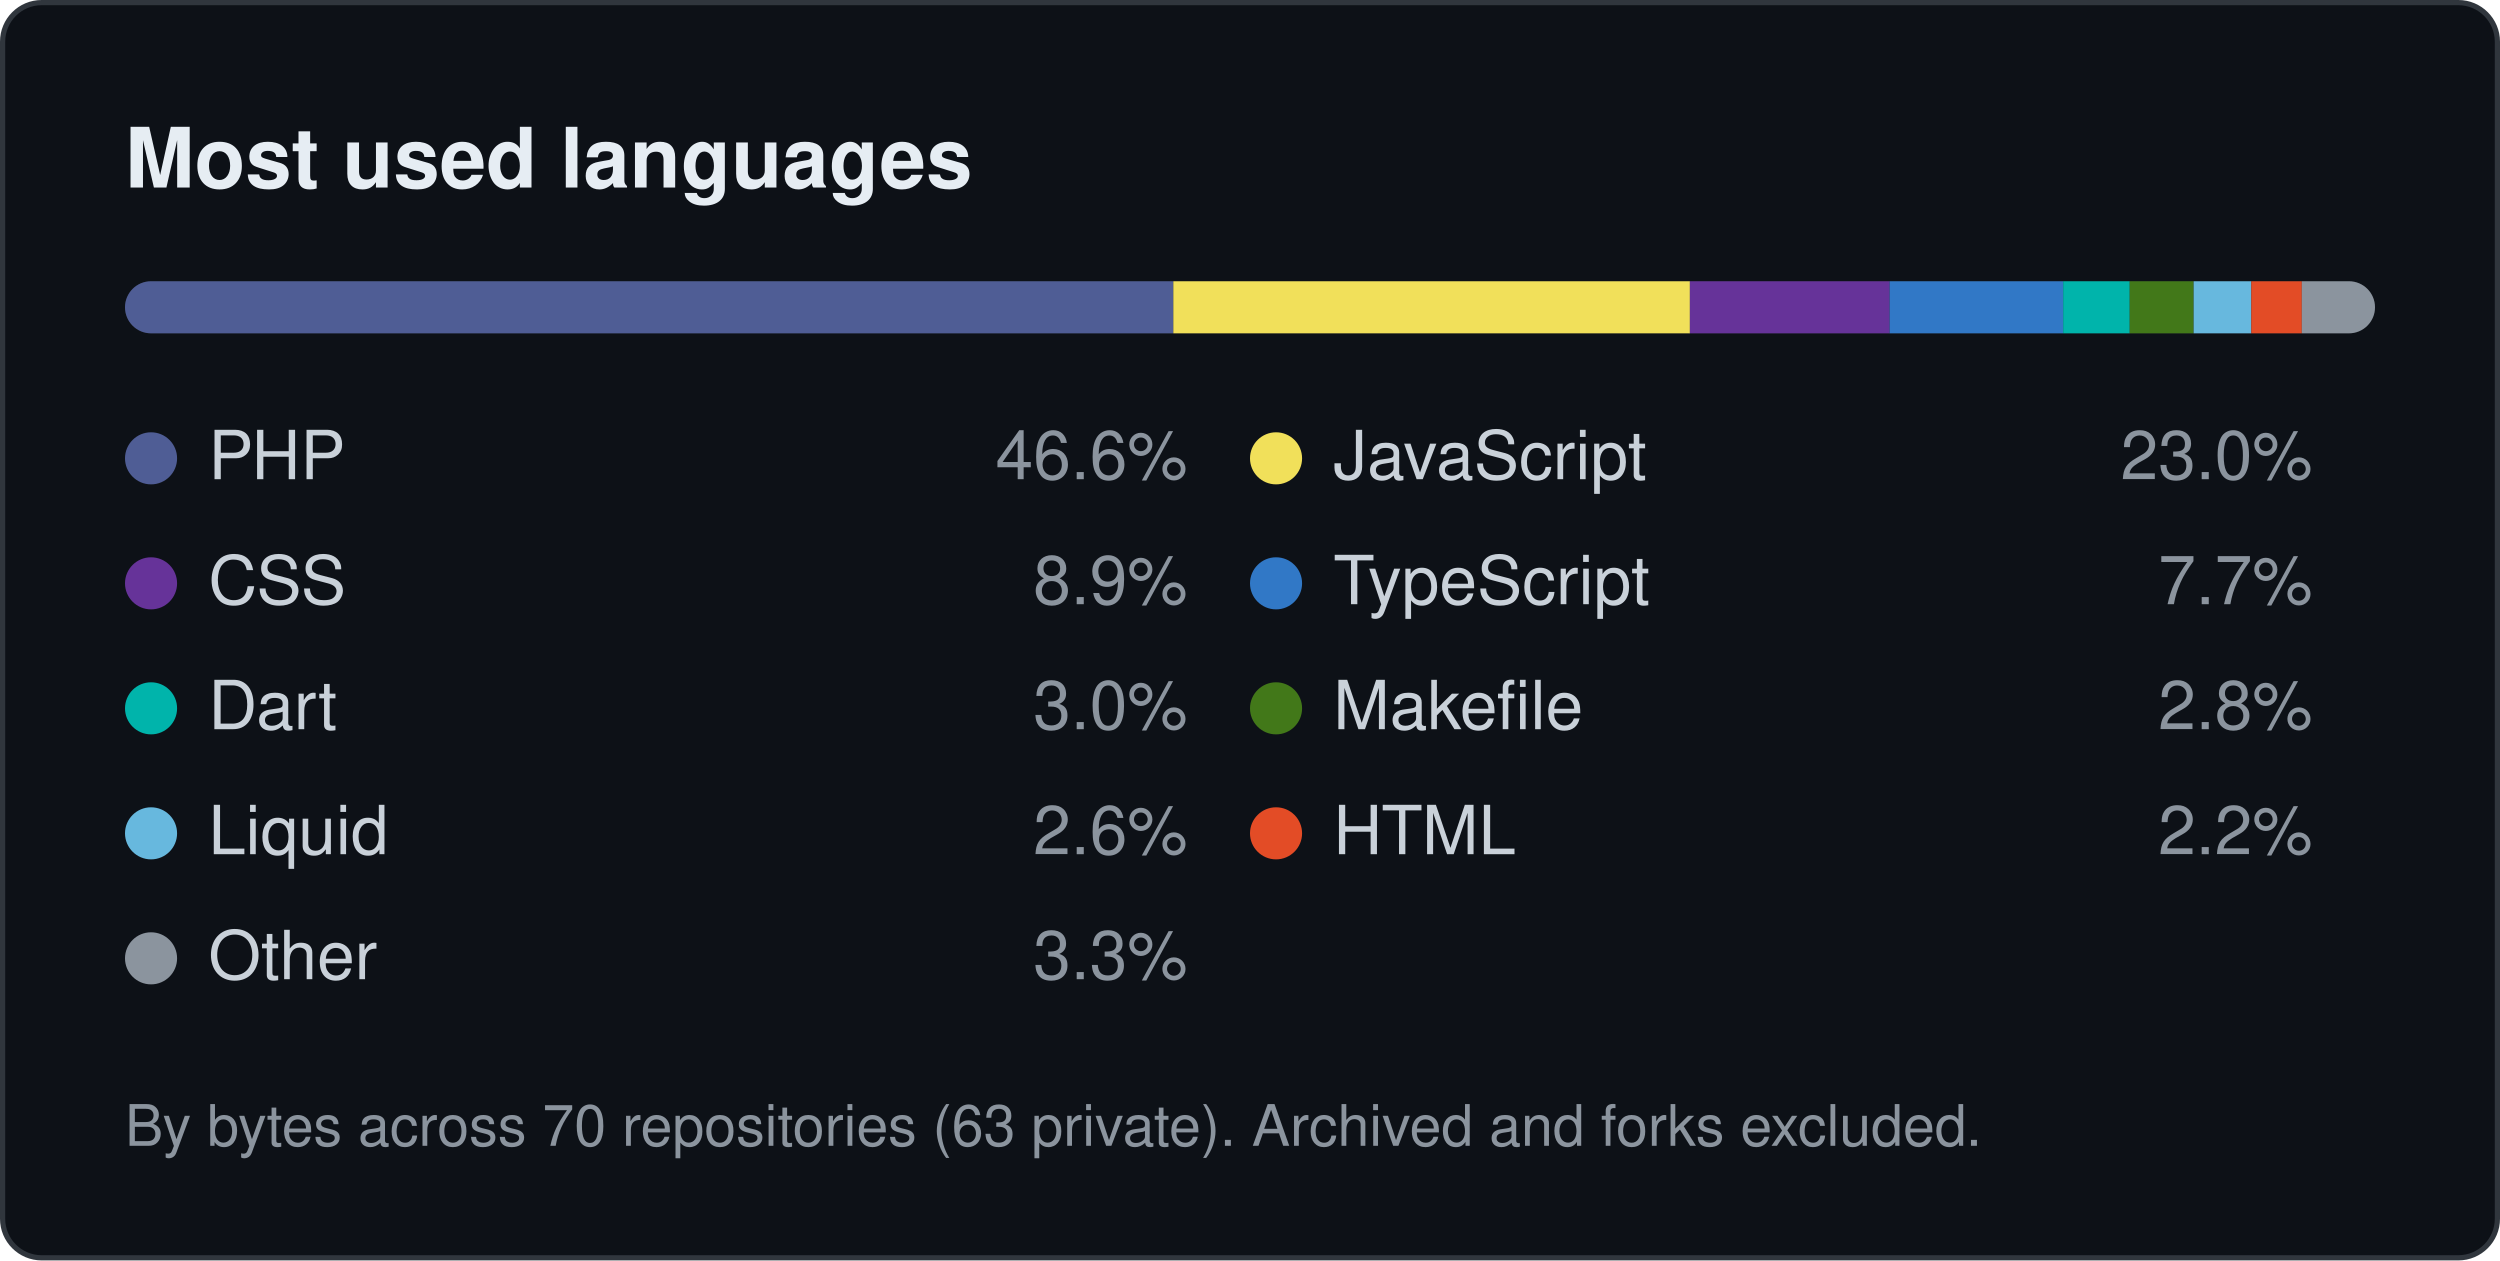
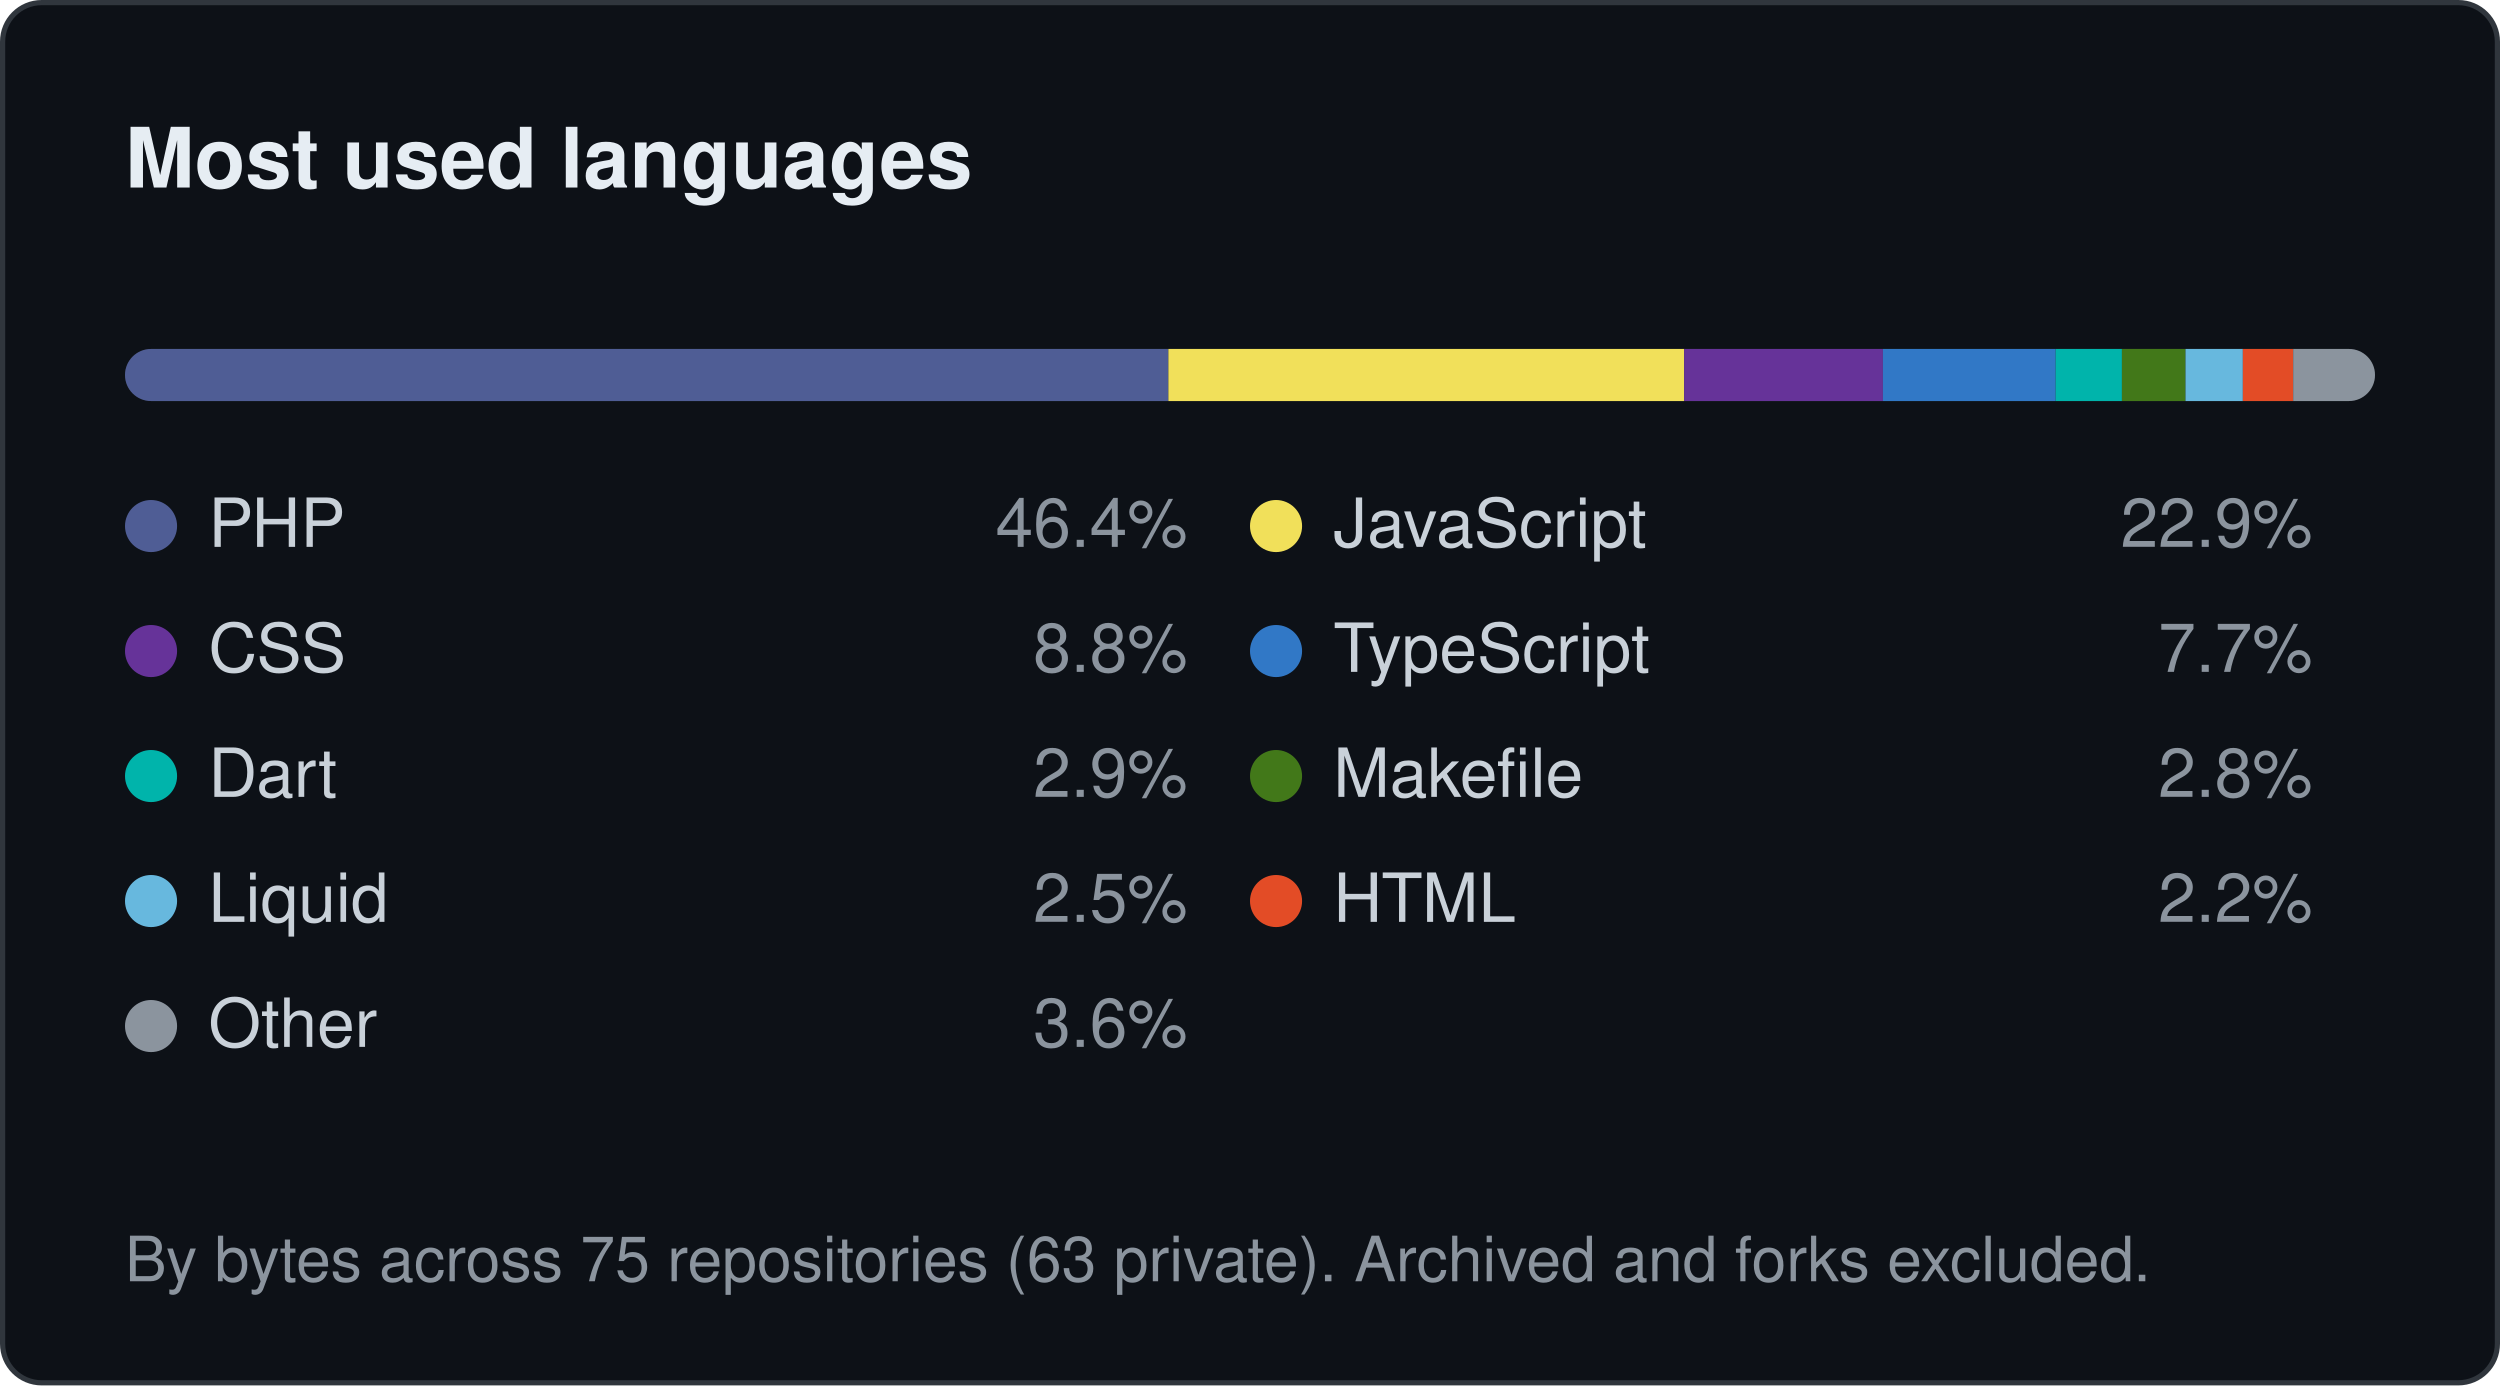
- <svg xmlns="http://www.w3.org/2000/svg" width="480" height="242" viewBox="0 0 480 242" role="img" aria-labelledby="truestats-languages-title truestats-languages-desc">
+ <svg xmlns="http://www.w3.org/2000/svg" width="480" height="266" viewBox="0 0 480 266" role="img" aria-labelledby="truestats-languages-title truestats-languages-desc">
  <style>
    text { font-family: -apple-system, BlinkMacSystemFont, "Segoe UI", Helvetica, Arial, sans-serif; }
    .title { font-size: 16px; font-weight: 600; fill: #e6edf3; }
    .label { font-size: 13px; fill: #8b949e; }
    .value { font-size: 13px; font-weight: 600; fill: #c9d1d9; }
-     .small { font-size: 11px; fill: #8b949e; }
+     .small { font-size: 12px; fill: #8b949e; }
    .big { font-size: 28px; font-weight: 600; fill: #c9d1d9; }
    .accent { fill: #58a6ff; }
    .body { font-size: 13px; fill: #c9d1d9; }
  </style>
-   <rect x="0.5" y="0.5" width="479" height="241" rx="7.5" fill="#0d1117" stroke="#30363d" />
+   <rect x="0.5" y="0.5" width="479" height="265" rx="7.5" fill="#0d1117" stroke="#30363d" />
  <text x="24" y="36" class="title">Most used languages</text>
-   <defs>
-     <clipPath id="truestats-lang-bar">
-       <rect x="24" y="54" width="432" height="10" rx="5" />
-     </clipPath>
-   </defs>
-   <rect x="24" y="54" width="432" height="10" rx="5" fill="#21262d" />
-   <g clip-path="url(#truestats-lang-bar)">
-     <rect x="24.00" y="54" width="201.28" height="10" fill="#4F5D95" />
-     <rect x="225.28" y="54" width="99.18" height="10" fill="#f1e05a" />
-     <rect x="324.46" y="54" width="38.35" height="10" fill="#663399" />
-     <rect x="362.81" y="54" width="33.33" height="10" fill="#3178c6" />
-     <rect x="396.13" y="54" width="12.78" height="10" fill="#00B4AB" />
-     <rect x="408.91" y="54" width="12.26" height="10" fill="#427819" />
-     <rect x="421.18" y="54" width="11.06" height="10" fill="#67b8de" />
-     <rect x="432.24" y="54" width="9.71" height="10" fill="#e34c26" />
-     <rect x="441.95" y="54" width="14.05" height="10" fill="#8b949e" />
+   <g transform="translate(0 13)">
+     <defs>
+       <clipPath id="truestats-lang-bar">
+         <rect x="24" y="54" width="432" height="10" rx="5" />
+       </clipPath>
+     </defs>
+     <rect x="24" y="54" width="432" height="10" rx="5" fill="#21262d" />
+     <g clip-path="url(#truestats-lang-bar)">
+       <rect x="24.00" y="54" width="200.33" height="10" fill="#4F5D95" />
+       <rect x="224.33" y="54" width="99.02" height="10" fill="#f1e05a" />
+       <rect x="323.35" y="54" width="38.17" height="10" fill="#663399" />
+       <rect x="361.52" y="54" width="33.17" height="10" fill="#3178c6" />
+       <rect x="394.69" y="54" width="12.72" height="10" fill="#00B4AB" />
+       <rect x="407.41" y="54" width="12.21" height="10" fill="#427819" />
+       <rect x="419.62" y="54" width="11.01" height="10" fill="#67b8de" />
+       <rect x="430.63" y="54" width="9.66" height="10" fill="#e34c26" />
+       <rect x="440.29" y="54" width="15.71" height="10" fill="#8b949e" />
+     </g>
+     <g>
+       <circle cx="29" cy="88" r="5" fill="#4F5D95" />
+       <text x="40" y="92" class="body">PHP</text>
+       <text x="228" y="92" class="label" text-anchor="end">46.4%</text>
+     </g>
+     <g>
+       <circle cx="245" cy="88" r="5" fill="#f1e05a" />
+       <text x="256" y="92" class="body">JavaScript</text>
+       <text x="444" y="92" class="label" text-anchor="end">22.9%</text>
+     </g>
+     <g>
+       <circle cx="29" cy="112" r="5" fill="#663399" />
+       <text x="40" y="116" class="body">CSS</text>
+       <text x="228" y="116" class="label" text-anchor="end">8.8%</text>
+     </g>
+     <g>
+       <circle cx="245" cy="112" r="5" fill="#3178c6" />
+       <text x="256" y="116" class="body">TypeScript</text>
+       <text x="444" y="116" class="label" text-anchor="end">7.7%</text>
+     </g>
+     <g>
+       <circle cx="29" cy="136" r="5" fill="#00B4AB" />
+       <text x="40" y="140" class="body">Dart</text>
+       <text x="228" y="140" class="label" text-anchor="end">2.9%</text>
+     </g>
+     <g>
+       <circle cx="245" cy="136" r="5" fill="#427819" />
+       <text x="256" y="140" class="body">Makefile</text>
+       <text x="444" y="140" class="label" text-anchor="end">2.8%</text>
+     </g>
+     <g>
+       <circle cx="29" cy="160" r="5" fill="#67b8de" />
+       <text x="40" y="164" class="body">Liquid</text>
+       <text x="228" y="164" class="label" text-anchor="end">2.5%</text>
+     </g>
+     <g>
+       <circle cx="245" cy="160" r="5" fill="#e34c26" />
+       <text x="256" y="164" class="body">HTML</text>
+       <text x="444" y="164" class="label" text-anchor="end">2.2%</text>
+     </g>
+     <g>
+       <circle cx="29" cy="184" r="5" fill="#8b949e" />
+       <text x="40" y="188" class="body">Other</text>
+       <text x="228" y="188" class="label" text-anchor="end">3.6%</text>
+     </g>
  </g>
-   <g>
-     <circle cx="29" cy="88" r="5" fill="#4F5D95" />
-     <text x="40" y="92" class="body">PHP</text>
-     <text x="228" y="92" class="label" text-anchor="end">46.6%</text>
+   <g transform="translate(0 26)">
+     <text x="24" y="220" class="small">By bytes across 75 repositories (63 private). Archived and forks excluded.</text>
  </g>
-   <g>
-     <circle cx="245" cy="88" r="5" fill="#f1e05a" />
-     <text x="256" y="92" class="body">JavaScript</text>
-     <text x="444" y="92" class="label" text-anchor="end">23.0%</text>
-   </g>
-   <g>
-     <circle cx="29" cy="112" r="5" fill="#663399" />
-     <text x="40" y="116" class="body">CSS</text>
-     <text x="228" y="116" class="label" text-anchor="end">8.9%</text>
-   </g>
-   <g>
-     <circle cx="245" cy="112" r="5" fill="#3178c6" />
-     <text x="256" y="116" class="body">TypeScript</text>
-     <text x="444" y="116" class="label" text-anchor="end">7.7%</text>
-   </g>
-   <g>
-     <circle cx="29" cy="136" r="5" fill="#00B4AB" />
-     <text x="40" y="140" class="body">Dart</text>
-     <text x="228" y="140" class="label" text-anchor="end">3.0%</text>
-   </g>
-   <g>
-     <circle cx="245" cy="136" r="5" fill="#427819" />
-     <text x="256" y="140" class="body">Makefile</text>
-     <text x="444" y="140" class="label" text-anchor="end">2.8%</text>
-   </g>
-   <g>
-     <circle cx="29" cy="160" r="5" fill="#67b8de" />
-     <text x="40" y="164" class="body">Liquid</text>
-     <text x="228" y="164" class="label" text-anchor="end">2.6%</text>
-   </g>
-   <g>
-     <circle cx="245" cy="160" r="5" fill="#e34c26" />
-     <text x="256" y="164" class="body">HTML</text>
-     <text x="444" y="164" class="label" text-anchor="end">2.2%</text>
-   </g>
-   <g>
-     <circle cx="29" cy="184" r="5" fill="#8b949e" />
-     <text x="40" y="188" class="body">Other</text>
-     <text x="228" y="188" class="label" text-anchor="end">3.3%</text>
-   </g>
-   <text x="24" y="220" class="small">By bytes across 70 repositories (63 private). Archived and forks excluded.</text>
</svg>
